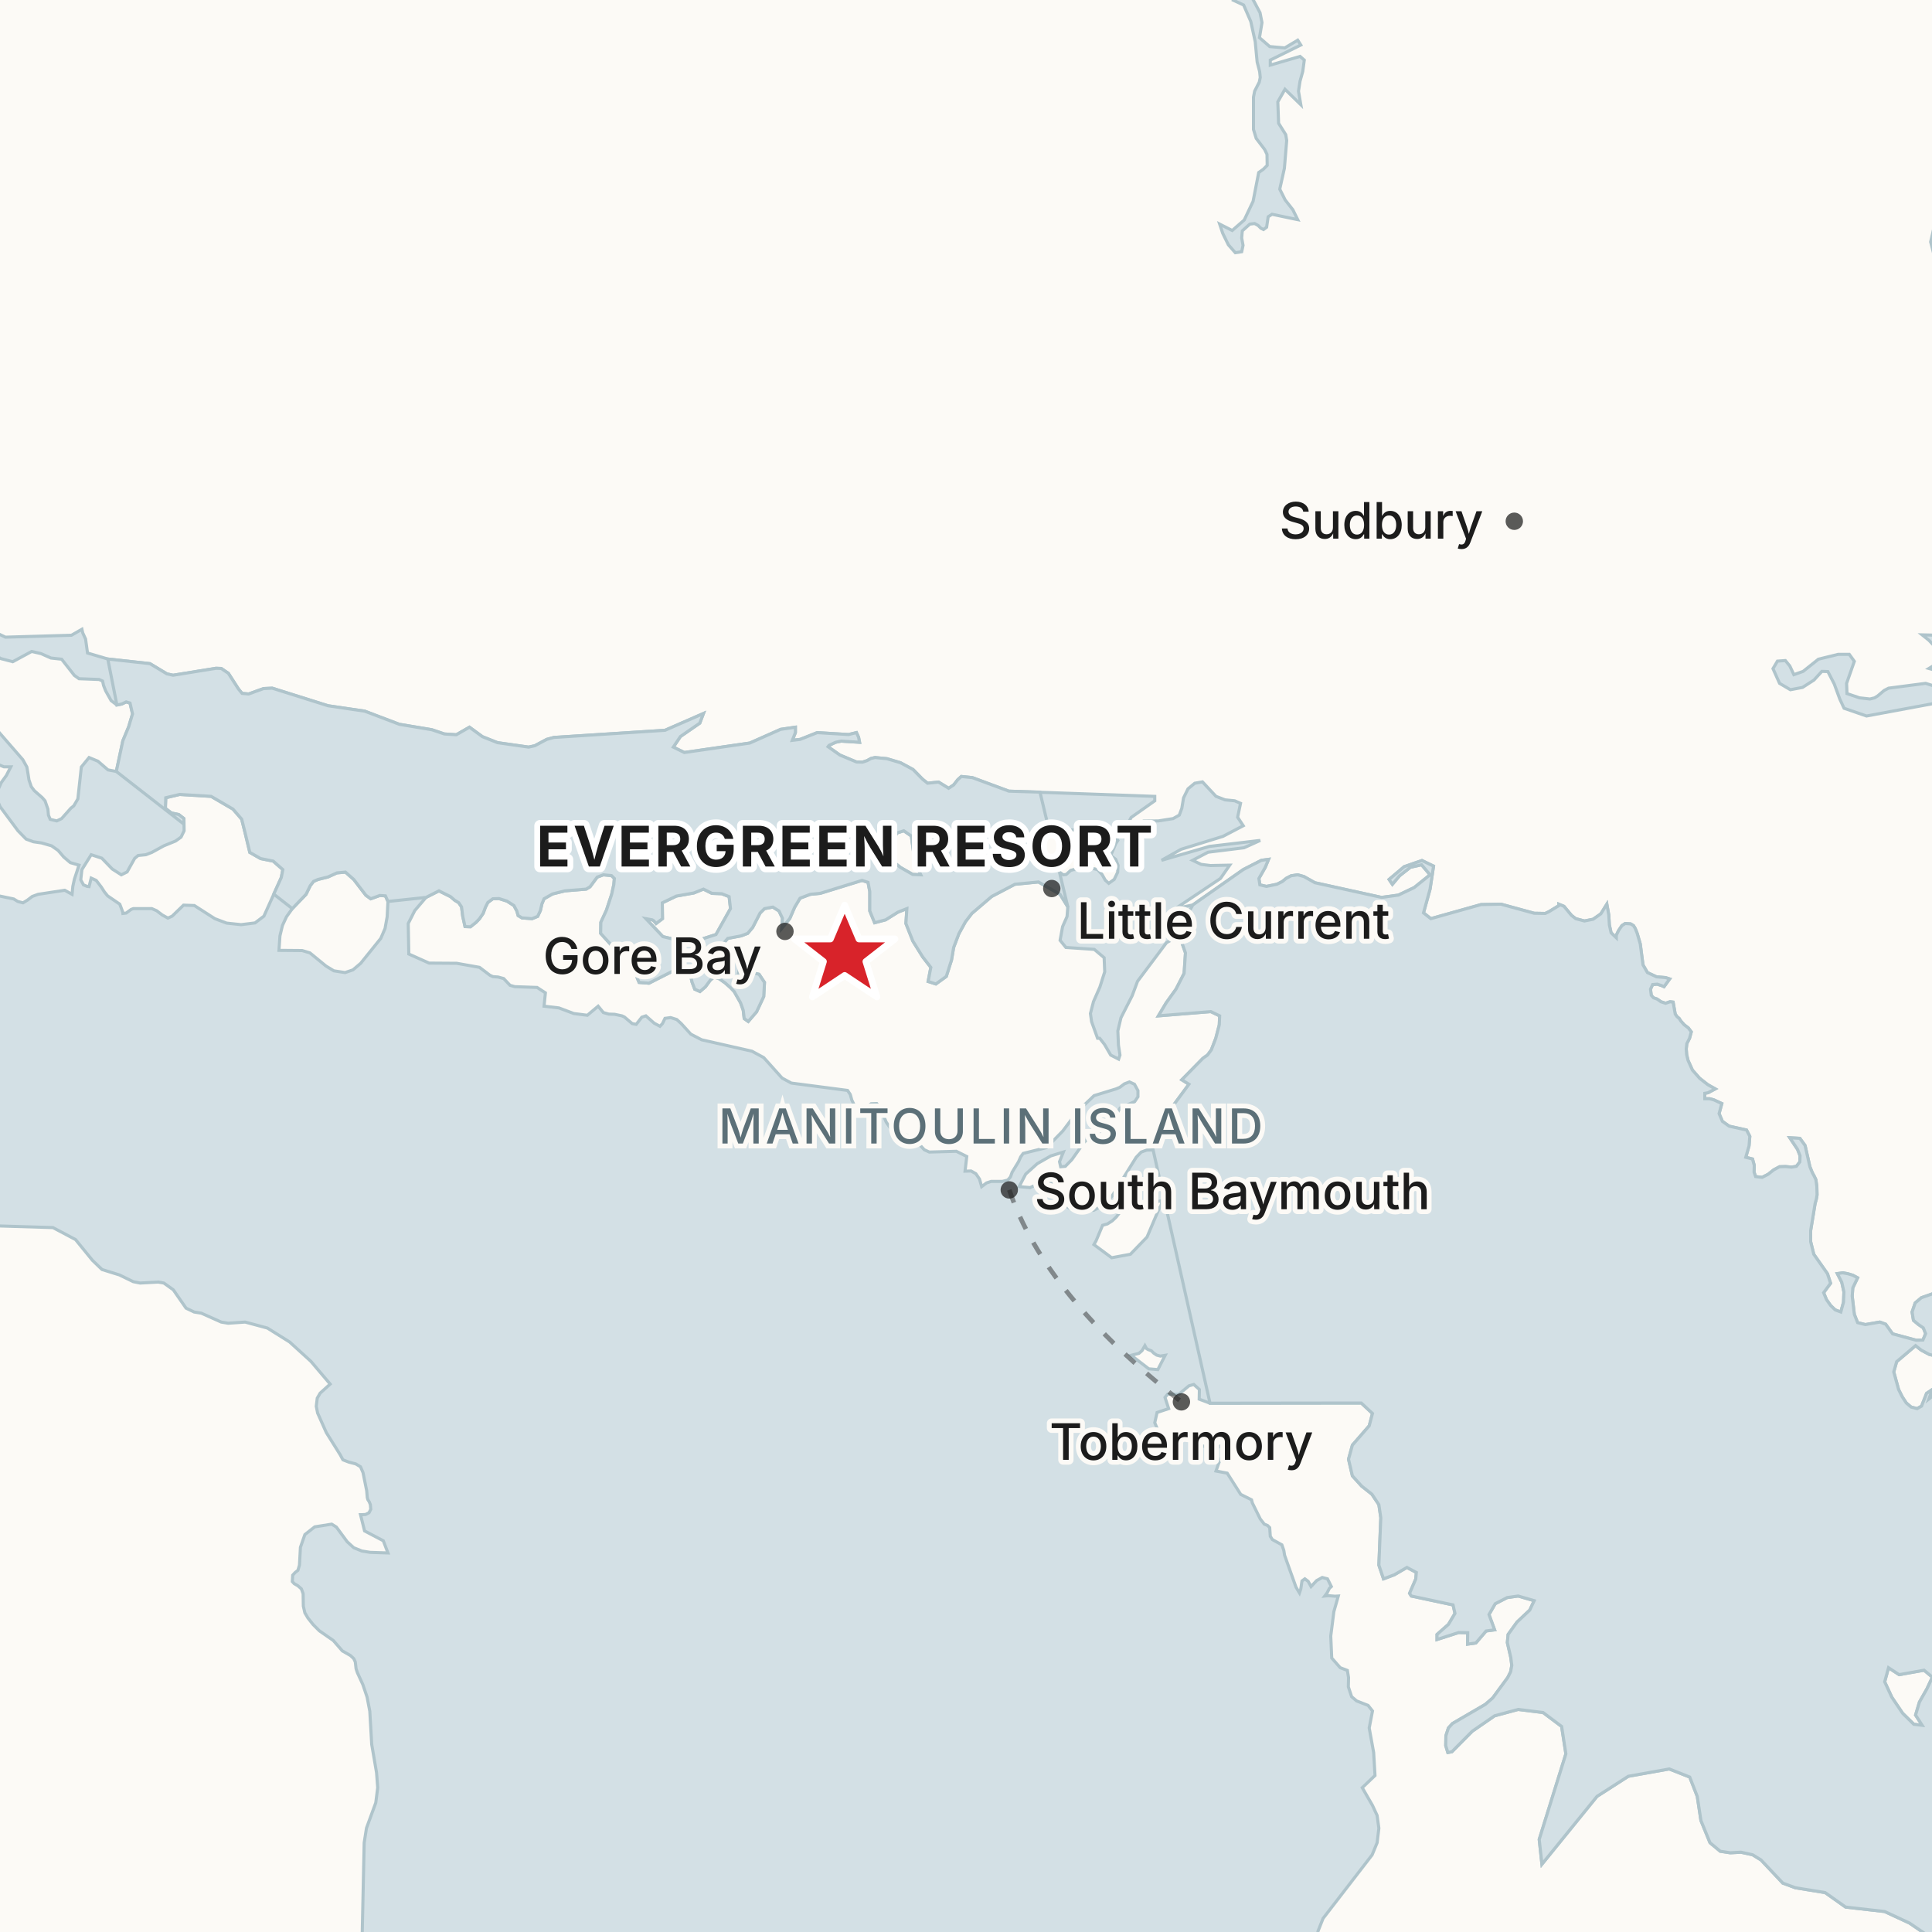
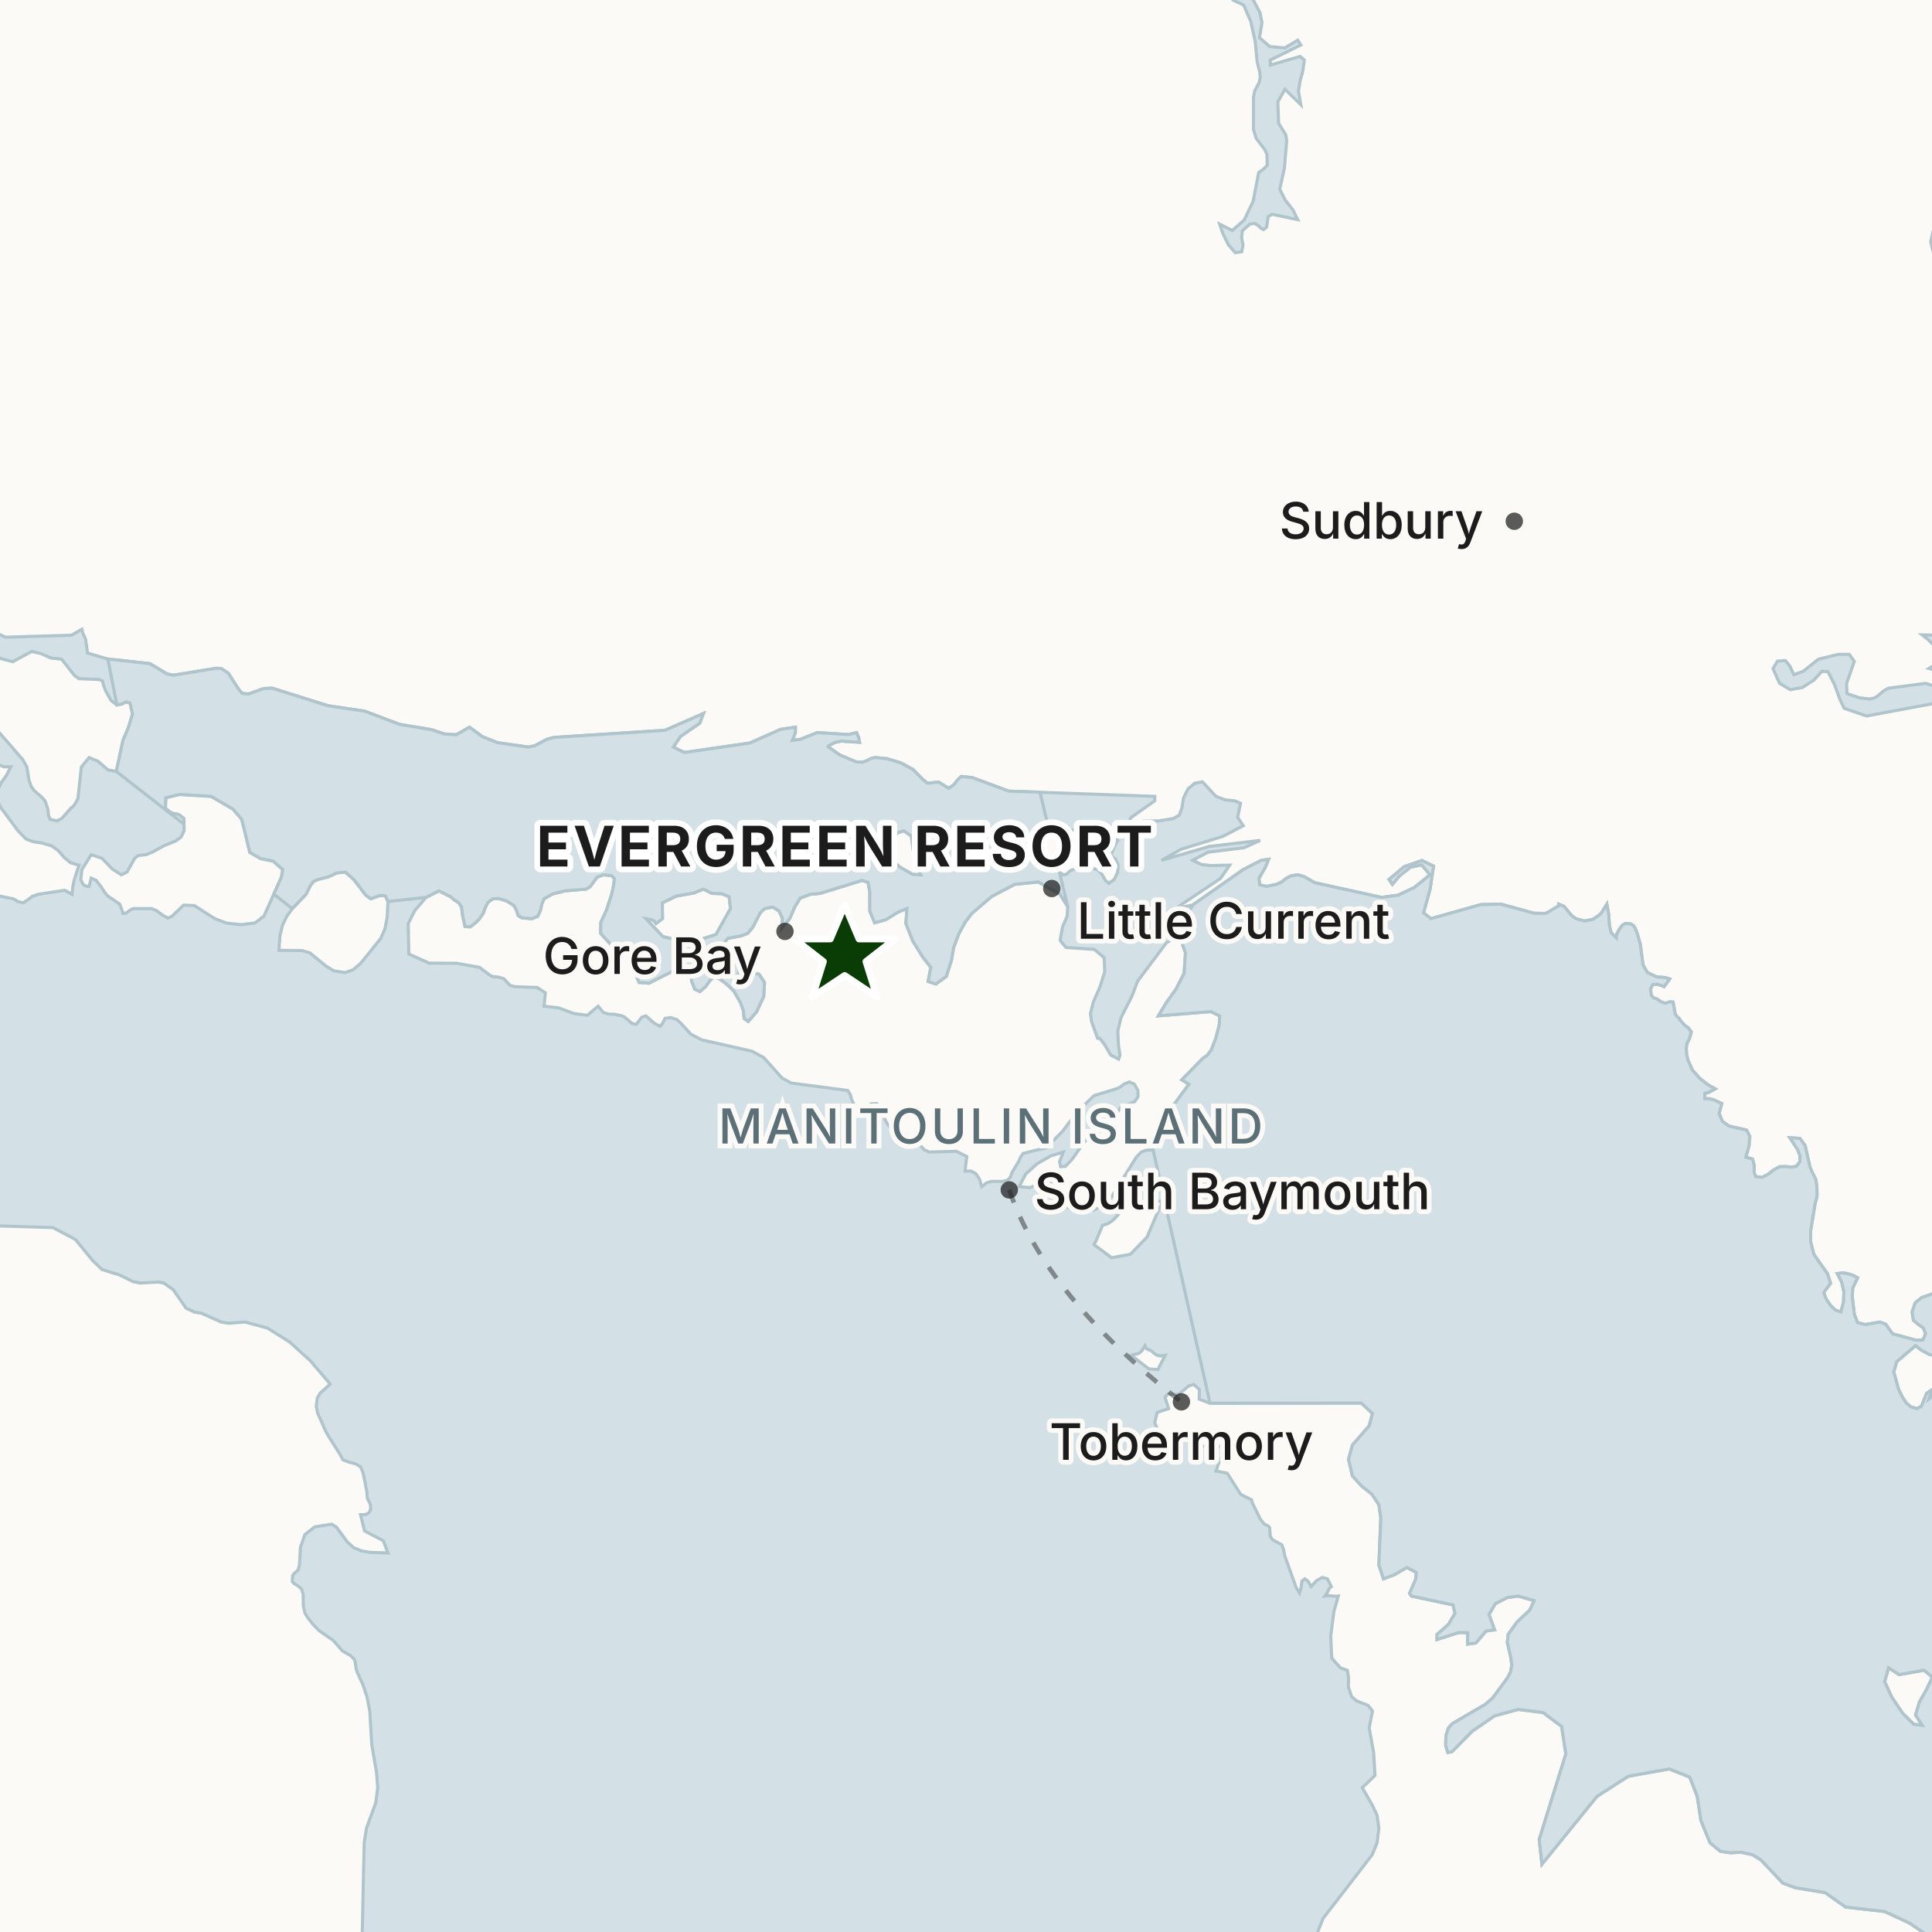
<svg xmlns="http://www.w3.org/2000/svg" viewBox="0 0 1000 1000" role="img" aria-label="Regional map: Evergreen Resort on Manitoulin Island, Ontario, with Sudbury to the north-east and Tobermory across the channel to the south-east.">
  <style>
  .pl{font-family:Inter,system-ui,sans-serif;font-size:26px;font-weight:500;fill:#1C1C1C;
      paint-order:stroke;stroke:#FCFAF6;stroke-width:5px;stroke-linejoin:round}
  .isle{font-family:Inter,system-ui,sans-serif;font-size:25px;font-weight:500;
      fill:#5C7078;letter-spacing:.06em;paint-order:stroke;stroke:#FCFAF6;stroke-width:5px}
  .me{font-family:Inter,system-ui,sans-serif;font-size:29px;font-weight:700;fill:#1C1C1C;
      letter-spacing:.05em;paint-order:stroke;stroke:#fff;stroke-width:6px;stroke-linejoin:round}
</style>
  <rect width="1000" height="1000" fill="#FCFAF6" />
  <g fill="#D3E0E5" stroke="#AFC4CB" stroke-width="1.6" fill-rule="evenodd">
    <path d="M926.7,357L921.1,353.7L917.7,346.1L920,342.2L924.1,341.9L926.4,344.7L928.5,349.2L933.3,347.5L941.2,341.2L951.4,338.7L957.2,338.7L959.8,342.3L955.8,353.7L956,359L962.5,361.2L967.9,361.8L970.3,361.2L971.9,360.2L975.2,357.4L977.5,356.2L996.7,353.7L1008.2,357.3L1013.6,357.8L1014,357.1L1014,350.6L1013.7,350.2L998.4,346L1000.5,344.7L1002.4,343.7L1004.5,343.3L1007,343.5L1004.9,339.4L1001.9,335.1L998.4,331.4L994.9,328.6L1003.8,328.8L1014,326.2L1014,361.7L966.1,370.6L954.5,366.6L952.3,361.9L949.4,354L946.1,347.6L943,347.5L938.9,352L933,355.8L926.7,357Z" />
    <path d="M1014,110.9L1010.7,110.9L1007.3,116.6L1008.9,123.3L1012.4,129.9L1014,134.7L1014,142.2L1013.8,144.2L1012.6,148L1009.8,149.6L1005.6,149.4L1005.5,148.8L1006.8,147.3L1007,144.4L1001.4,133.3L999.3,125.2L1001.1,117.5L1013.8,100.7L1014,100.3L1014,87.8L1007,72.5L1005.9,62L1008.6,59.9L1012.3,63.8L1014,70L1014,56.6L1011.6,55.2L1008.9,54.2L1011.5,52.2L1013.7,48.6L1014,47.4L1014,42.2L1013.4,40.1L1011.3,36.7L1010.9,34.9L1010.7,32.3L1010.1,28.7L1008.9,27.8L1007,28.5L1003.3,20.7L1001.6,15.4L1002.8,13L1006.3,12.4L1008.3,10.2L1008.6,7L1007,2.5L1011.9,6.1L1013.1,15.7L1013.3,26.8L1014,30Z" />
    <path d="M657.5,33.7L672.9,29.2L675.1,31.1L674.3,37L672.9,42L672.1,47.2L673.3,54.2L665.1,46.2L661.4,52.7L661.8,63.8L665.5,69.7L666,72.7L664.8,87.1L662.4,97.9L665.2,103.5L669.2,108.6L671.7,113.7L658.4,110.9L656.4,112.2L655.6,117.6L654,118.8L652.6,118.1L651.2,116.7L649.4,115.7L646.9,116L643,119.5L642.7,123.2L643.4,127L642.7,130.3L639.4,130.8L635.8,126.7L632.9,120.8L631.3,116L637.8,119.3L644,113.9L648.6,104.2L651.5,89.3L653.9,87.6L655.9,85.6L655.8,79.9L654.6,77.4L650.2,71.6L648.8,67L648.8,50.3L649.4,47.2L651.8,42.5L652.3,40.1L652,37.1L650.7,32.1L649.7,21.6L647.4,11.1L643.7,2.6L638.3,0.1L639.8,-5.8L640.2,-12.8L640.1,-14L644.6,-14L644.3,-10.9L648,-1.3L652.2,6.6L653.2,11.7L651.9,19.5L657.2,24.1L665,24.8L671.7,20.8L673.3,23.3L657.5,31.1L657.5,33.7Z" />
    <path d="M1014,881L1012.9,881.2L1010.7,882.2L1009.4,884.7L1008.9,889.5L1009.3,899.5L1010.8,904.8L1014,907.2L1014,1005.5L1010.6,1007.3L999.8,1003.2L988.4,995.4L975.5,989.4L955.3,987.1L944.7,979.6L929.3,977.1L922.8,974.7L911.5,962.7L907.1,960L901.1,958.7L895.6,959L890.4,958.2L885.1,953.8L880.4,942.3L878.5,929.8L874.6,919.8L864,915.6L842.8,919.4L826.6,929.8L798.1,964.9L796.7,952.1L810.5,907.8L808.3,893.6L798.7,886.4L785.8,884.8L773.6,888.1L762,896.1L751.5,906.7L749.4,907.1L748.3,903.5L748.4,898.4L749.7,894.4L751.8,892.1L768.8,882.2L772.6,878.9L780.4,868.3L781.9,865.3L782.5,862L782,858L780.2,850.2L780.6,846L785.2,839.6L791.8,833.4L794.1,828.5L785.8,826.1L780.1,826.9L773.9,830.1L770.7,835.7L773.6,843.6L769.2,844.2L763.9,850.4L759.6,851L759.7,845.1L755,845L743.8,848.6L743.8,846L749.7,840.8L753.1,835.1L752.1,830.7L730.5,826.1L729.6,824.7L732.8,817.3L733.1,813.9L728.2,811.3L721.7,815.1L716.1,817.2L713.7,810.1L714.7,785.6L713.7,778.8L710.1,773.4L704.8,769.2L700,763.9L698,755.3L700,748L708.7,738L710.4,731.6L704.6,726.2L626.3,726.3L620.7,724.2L620.8,719.2L617.9,716.6L615.4,717.3L610.1,721.7L604.4,721.6L603,723.3L604.9,729.1L598.9,731.1L597.7,736.4L599.9,741.7L604,744.2L610.4,741.3L613.8,741.3L615.4,745.4L616.9,746.9L624.7,749L627.8,751.7L629.4,749.9L634.6,746.5L634.1,750.7L630.9,757.1L629.4,761.4L635.2,762.5L642.2,773.5L647.8,776.3L648.2,777.9L652.3,786.2L654.4,788.9L656.1,789.6L657.2,790.7L657.5,795.2L658.6,796.9L663.5,799.6L664.5,802.5L664.9,805L670.8,821.5L672.6,824.5L673.3,822.4L673.9,818.3L675.4,817.2L677.1,818.5L678.6,821.2L681.5,818.1L684.4,816.5L687.1,817.2L689.1,821.2L688.1,822.1L686.9,824.5L685.7,826.1L687.4,825.9L691,826.2L692.7,826.1L690.4,834.2L688.8,846.8L689.3,858.2L693.7,863.2L697.4,864.6L698,868.3L697.9,873.1L699.6,878.2L702.2,880.4L708.1,882.7L710.4,885.6L708.7,894.4L711,907.1L711.7,919L705.1,925.3L710.4,934.5L712.8,939.7L713.7,946.3L712.8,953.8L710.2,960.1L684.8,993L682.2,999.6L679.6,1013.9L679.5,1014L187.2,1014L188.5,953.8L189.7,946.2L194.5,933.1L195.5,925.3L194.9,917.5L192.4,902.9L191.4,885.7L190,878.4L187.8,871.9L185,865.8L184.3,863.7L183.9,860.2L183.1,858.5L181.4,856.9L177.2,854.5L172.5,849.1L165.3,844.1L162.1,840.9L159.4,837.5L157.8,834.8L157,831.3L156.9,824.9L156,822.4L154.2,820.8L152.3,819.7L151.3,818.6L151.5,815.3L152.8,813.9L154.2,812.8L155,810.1L155.5,800.9L157.8,794.3L162.9,790.3L171.7,788.9L174.1,790.4L179.7,798L183.1,801.1L187.3,802.8L191.6,803.5L200.8,803.8L198.4,797.5L188.7,792.4L186.6,784L187.4,784L189.2,783.9L191,783L191.9,781.2L191.7,778.8L191.1,777.3L190.4,776.2L190.1,775.1L189.8,771.6L187.9,762.2L186.6,759.2L184.1,757.7L180.6,756.8L177.5,755.6L176.1,753L168.9,741.5L164.4,731.4L163.7,727.9L164.2,723.7L165.7,721.1L170.9,716.4L160.9,704.6L149.9,694.6L138.4,687.4L126.9,684.3L118.1,684.9L114.5,684.3L104.2,679.7L100.5,679.1L96.3,677.1L89.7,667.6L84.8,664.1L81.9,663.6L72.5,664.1L69,663.4L61.8,659.9L52.8,657.1L47.9,652.4L39.1,641.6L27.4,635.4L-11.8,634.2L-14,633.1L-14,460.9L7.1,465.3L9.2,466.6L11.9,467.3L14.2,465.9L16.7,464L19.7,462.9L33.5,460.8L37.3,462.9L37.7,458.8L38.5,455.1L40.9,447.8L36.4,446.5L33,443.6L30.1,440.2L26.7,437.8L21.5,436.3L17.3,435.7L13.5,434.3L9.3,430L0.1,417.6L-1.3,414.5L-1.2,409.1L0.7,405L3.3,401.4L5.6,396.9L2,396.9L-0.9,395.7L-6.6,392.1L-8.3,391.9L-12.1,392.4L-13.8,392.1L-14,391.7L-14,323.9L-8.5,324.4L2.8,329.8L37,328.8L42.4,325.7L42.8,327.5L44.3,330.8L45.3,338L55.8,341.1L77.6,343.5L86.4,348.8L89.6,349.5L111.8,345.9L114.5,346L118.2,348.5L123.4,356.6L125.3,358.9L128.7,359.2L136.4,356.4L140.9,356.2L169.8,365.3L188.8,368.1L206.7,374.9L223.5,377.7L230,379.9L236.2,380.3L243,376.4L249.7,381.3L257.5,384.4L273.6,386.7L276.8,386L283,382.7L286.7,381.7L344.2,378L364.1,369.3L362.2,374.3L352.2,381.2L348.5,386.7L354.2,389.5L388.1,384.6L404.1,377.5L411.7,376.4L411.7,379.2L410.1,383.2L414.2,382.7L423,379.2L439.2,380.2L443.3,379.2L444.4,381.6L444.9,384.2L435.4,383.6L432.5,384.2L429.1,385.8L428.6,386.5L434.7,390.8L443.3,394.4L446.4,394.5L448.8,393.7L450.8,392.6L452.9,392.1L459.1,392.7L466.1,394.8L472.6,398.3L477.5,403.3L480.1,405.4L485.8,404.8L491,408L493.6,406.3L495.8,403.5L497.6,401.9L503.3,402.5L522.2,409.5L597.7,412.2L597.7,414.5L585.5,423.1L581.7,430.2L583.5,440L586.7,445L588.1,443.7L589.3,438.9L592.6,431.7L592.1,430.3L591.2,428.6L590.7,426.2L591.9,425L599.6,424.9L607.2,423.7L610.4,421.9L611.7,418.4L612.6,413L614.9,408.3L618.4,405.4L622.4,404.7L629.4,412.2L634.1,414L639.1,414.5L642.1,415.8L640.6,423L643.5,427.4L633,432.9L611.3,439.6L601.2,445.3L626,438.1L652.3,435L643.9,438.8L625.3,441.1L617.3,445.3L621.7,447.4L626.5,448L636.5,447.8L631.7,454.7L608.4,470.3L617.4,468.4L643.5,450.1L652.9,445.3L656.6,444.8L654.9,448.9L651.6,454.7L652.1,458L655.5,458.8L660.9,457.7L663.7,456.3L665.8,454.6L668.3,453.3L671.7,452.8L674.9,453.7L680.6,456.9L715.1,464.5L723.8,463.3L732,459.4L740.2,452.8L735.8,447.6L730,448.9L724.4,453.3L720.7,457.7L719,455.2L726.8,448.6L736,445.4L742,448.3L740.2,460.2L736.8,472.5L740.6,475.5L766.6,468.2L776.9,468L794.1,472.7L799.8,472.8L801.7,471.9L806.8,468.8L806.8,468L809.5,469.1L813.4,473.8L815.6,475.5L820.1,476.7L824.6,475.8L828.6,473L831.7,468L832.7,473.6L833,478.7L833.9,482.8L836.6,485.4L836.6,484.1L837.8,481.6L839.5,479.1L841.2,478L844,478.2L845.5,479.1L846.4,480.6L847.4,483.1L849,488.6L850.4,499.4L852.7,503.4L857.4,505.6L862.1,506L864.2,506.7L861.3,510.7L860.2,510.2L857.8,509.4L855.4,509.6L854.3,512L854.7,515.2L855.9,516.5L857.7,517.1L859.7,518.5L862.1,519.3L864.4,518.5L866,518.7L867.1,524.9L868,526.2L869.1,527.1L870,528.5L871.7,530.4L873.9,532.1L875.4,534.1L874.5,537.4L873.1,540.2L872.8,542.9L873,545.8L873.7,548.8L876,553.9L879.7,558.1L883.9,561.4L887.8,563.6L884.1,565.6L882.4,565.9L882.4,568.7L884.9,568.7L887.1,569.3L891.2,571.2L889.8,576.4L891.5,580.4L895,582.9L904,584.9L905.7,588.2L905.3,593.1L903.6,599L907.1,599.9L908,603.2L907.9,606.7L908.7,609L912.1,609.4L915.2,607.8L918.1,605.5L921.1,603.9L924.2,603.8L927.3,604.1L929.8,603.7L931.6,601.4L931.7,598.2L930.4,594.9L926.4,588.9L931.6,589.2L934.3,592.9L936.8,603.9L938.1,607.1L939.1,608.9L939.9,610.6L940.4,614.2L940.5,618.5L940.1,620.8L939.5,622.9L937.2,636.9L937.2,642.7L938.8,649.2L945.9,659.3L947.5,664.2L943.9,669.1L945.4,672.7L947.5,675.7L949.9,678L952.8,679.1L954.2,674L954.4,668.7L953.3,663.7L951,659.2L953.8,658.8L956.5,659.3L959.1,660.1L961.5,661.4L959,666.6L958.7,670.9L959.8,680.3L961.5,684.6L965.5,685.6L973,684.3L976,685.4L979.6,690.4L991.8,693.7L995.3,693.6L996.7,690.3L995.5,687.3L992.9,685.5L990.4,683.4L989.7,679.1L991.3,674.4L994.5,671.7L1001.9,669.1L1009.2,668.3L1014,669.7L1014,720.4L1011.3,721.5L1006.7,726.8L1005.7,732.7L1010.7,736.6L1009.1,740.4L1008.9,743.9L1010.1,746.9L1012.6,749L1013.7,745.7L1014,745.3L1014,769.5L1012.6,769.1L1014,772.9L1014,772.9ZM997.4,874.1L1000.2,868.1L995.9,864.5L983,866.8L977.5,863.2L975.5,870.5L979.2,878.5L984.8,886.8L990.6,892.5L994.9,893L991.5,887.7L993.5,881L997.4,874.1ZM599.3,708.9L603.1,701.5L600.6,701.9L598.7,701.4L597.2,700.4L596,699.2L595,698.8L594.2,698.5L593.4,698L592.6,696.5L591.1,699.1L589.5,700.5L585.5,701.5L594.6,708.5L599.3,708.9ZM575.4,651L585.1,649.2L593.7,640.3L599.6,626.4L600.2,625.1L600.8,624.2L601.2,623.1L601.2,621.5L583.3,625.1L579.4,627.8L577.8,629.9L575.7,631.9L573.2,633.5L570.7,634.2L567.3,642.3L566.2,644.2L575.4,651ZM631.1,530.5L631.3,525.8L626.7,523.6L599.6,525.8L603.6,519.1L608.7,512L612.9,503.8L613.6,493.2L611.4,487L607.8,485.7L603.8,487.9L588.8,507.9L586,515.4L580.2,526.8L578.6,533.6L578.9,540.9L579.7,546.1L579,548.2L574.9,546.1L571.7,540.6L569.2,537.4L568.1,537.4L565,528.8L564.4,524.6L566,518.4L569.3,510.9L571.8,503L571.5,495.7L566.4,491.4L551.7,490.4L548.7,486.7L550,479.6L552.3,474.4L552.7,469.4L548.7,462.9L537.5,456.5L525.3,457.7L513.3,464L503,472.8L499.7,477.1L496.3,483.3L493.6,490.4L492.5,496.9L489.8,505.4L484.4,509.3L480.4,508L481.8,500.7L477.6,495.3L472.5,487.1L468.9,478L469.4,470.3L464.8,472.1L458.4,476.1L452.7,477.6L450.2,471.5L450.2,461.5L449.3,456.7L446.2,455.7L424.5,462.4L419.4,462.9L414.1,464.9L411.3,469.6L408.8,475.4L404.7,480.4L405,475.3L403.2,471.5L400,469.5L395.7,470.3L393.4,472.6L389.6,480L387,483.1L383.6,484.4L376.7,485.7L374.6,488.1L373.9,493.1L375.9,495.9L379.4,497.4L383.5,498.2L383,499.9L382.2,504L381.6,505.7L389.2,503.4L392.9,504.3L395.7,508.5L395.3,515.8L391.6,523.7L387.3,528.7L385.2,527.2L384.7,522.9L383.3,519L380,513.2L378.2,511.3L375.4,508.8L372.3,506.6L369.5,505.7L367.6,507.4L365.1,510.8L362.3,513.2L359.6,512L358.2,508.3L357.4,504.7L356.4,501.8L354.4,500.7L348.7,502.4L335.9,508.9L330.8,508.5L329.9,506.4L327.7,497.8L327.3,494.4L326,492.1L316.6,489.4L310.9,483.1L311,477.4L313.9,471.1L316.6,462.9L317.7,457.9L318,454.7L316.5,453.2L312.3,452.8L309.1,454L305.4,459L303.4,460.2L292.4,461.1L286,462.7L281.6,465.2L280.5,467.8L279.7,471.3L278.3,474.3L275.4,475.5L270.2,475.1L268.2,473.9L267.5,471.5L266,468.7L262.4,466.4L258.3,465.1L255.1,465.2L252.5,467.1L251.2,469.7L250.1,472.7L248.2,475.5L246.4,477.4L243.5,479.7L240.7,479.6L239.5,474.2L238.9,469.4L237.4,467.2L235.4,466L233.2,464.1L227.2,461.1L220.5,464.5L214.7,471.3L211.3,478L211.6,493.8L222.1,498.5L236.4,498.6L248.2,500.7L253.6,504.8L255.1,505.5L257.8,505.7L260.7,506.5L264,510L266.5,510.7L278,511.1L282.3,513.9L281.6,520.8L289.3,521.7L297,524.6L304,525.5L309.6,520.8L312.3,524.1L315.1,524.9L318.1,525L321.9,525.8L323.2,526.4L327.2,529.8L329.3,530.2L332.2,526.5L334.3,525.8L338.6,529.6L341.6,531.2L342.9,529.8L344.2,527.1L347.1,526.7L350.3,527.7L352.6,529.8L357.6,535.3L363.2,538.2L389.2,544.1L395.3,547.4L404.8,558L409.6,560.6L438.7,564.4L440.1,566.5L440.9,569.4L442.4,572.5L445.2,574.3L448.1,573.2L450.9,571.3L453.8,571.2L455.6,573.4L458.7,580.8L460.7,583.7L472.2,588.9L473.8,590.1L478.4,595.1L481,596.3L495,595.9L500.4,598.6L499.5,606.2L502.6,606.1L505.1,607.5L507,610.3L508.1,614.2L510.6,612.3L513,611.5L518.8,611.5L521.6,610.8L523,609.2L523.9,606.7L527.2,601.3L528.3,598.8L529.6,597L541.7,594L550.1,585.4L557.7,575.3L566.3,567.1L577.7,563.6L579.6,562.8L582,561L584.6,560L587.2,561.2L589,564.5L589,567.7L587.3,570.2L579.8,573.5L573.6,583.8L564.9,587.6L561.1,591.3L554.8,600.2L551.4,603.7L549,603.9L548.4,601.3L550.4,596.3L543.9,598.3L536.9,602.3L530.9,607.7L527.5,614.2L533.2,614.7L539,612L543.4,610.7L547.6,621.5L553.4,625.3L560.3,626.9L566.2,626.4L571.3,623.7L575.6,619.1L588.1,599L590.7,596.3L593.5,595.3L596.5,595.2L598,594.3L596,591.2L599.9,582.2L615.4,561.2L611.7,558.9L622.6,547.8L625,546.1L627,543.4L629.3,537.4L631.1,530.5ZM981.7,704.8L980.2,710.1L982.7,719.2L984.6,723L986.7,726.2L989.2,728.3L992.3,729.1L994.6,727.8L997.2,721.2L1000.2,719.2L998.4,724.1L1013.6,712.1L1014,711.9L1014,692L1011.6,693.5L1008.7,696.8L1006.3,700.3L1003,702L998.7,701.1L994.4,698.8L991.5,696.5L981.7,704.8ZM200.4,474.5L200.8,466.6L199.5,463.7L196.6,463.5L191.9,465.2L189.4,463.4L183.1,455.2L178.8,451.4L174.4,451.8L169.8,453.9L164.6,455.2L162.3,456.2L160.6,458.4L158.4,462.9L151.3,470.3L148.3,474.5L146.2,479L144.9,484.4L144.4,491.9L156.4,492L160.4,493.2L168.7,500L172.8,502.5L178.6,503.4L182.7,502L186.7,498.6L197.1,485.7L199.3,480.6L200.4,474.5ZM40.3,413.5L42.1,397L46.1,392.1L50.7,394L55.9,398.5L60.2,399.3L63.6,383.4L66.6,376.2L68.6,369.5L67.3,363.9L65.3,363.3L63,364.4L60.5,364.9L57.5,362.6L54.7,357.6L53.6,354.8L53.1,352.5L51.3,351.7L40.9,351.3L38.5,349.6L31.9,341.2L26.4,340.6L21.2,338.3L16.4,337.2L6.6,342.5L0.5,340.9L-8.3,336.1L-13.3,334.7L-14,335.5L-14,348.7L-13.6,350.1L-12.8,351.3L-7.1,369.2L-4.8,374.1L11.8,393.2L13.9,397L14.5,400.5L15,403.7L16.2,407.2L17.8,409.3L21.8,412.8L23.3,414.5L24.8,418.8L25.1,422L26,424.1L29.4,424.9L31.9,423.7L36.7,418.3L38.2,417.1L40.3,413.5ZM136.6,474.2L145.6,454.2L146.4,450.1L141.4,445.7L134.9,444.4L129.3,441.2L126.9,431.2L125.1,424L120.6,418.8L109.3,412.2L93,411.2L85.8,412.9L85.6,418.4L88.7,420.8L92.5,421.6L95.2,423.7L95.3,430L93.7,433.3L90.9,435.3L84.8,437.8L78.6,441.2L75.5,442.4L71.5,442.8L69.7,444.3L65.8,451.3L62.8,452.8L58.1,449.8L52.7,444.2L47.2,442.4L42.4,450.1L41.8,455.4L43.2,458L45.1,458.8L46.1,458.9L47.2,454.5L49.8,455.7L52.4,459.1L54,461.6L55.7,463.7L62,468L63.5,472L63.6,472.8L65.3,472.6L67.9,470.7L69,470.3L78.6,470.3L81.1,471.4L84,473.6L86.9,475.2L89.1,474.2L95,468.5L100.6,468.7L111.2,475.5L117.3,477.8L124.8,478.6L132,477.7L136.6,474.2ZM337.6,476.1L334.3,475.5L343.1,484.8L357,488.1L370.6,483.7L378.1,470.3L377.4,464.1L373.6,462.6L368.5,462.4L364.1,460.2L359.1,462.2L350.1,463.8L342.8,467.3L342.9,475.5L339.6,478L338.4,476.6L337.6,476.1ZM460.4,437.4L457.3,440L460.1,444.2L466.1,449L472.4,452.6L476.6,452.8L473.6,446.4L471.7,432.7L467.8,430L464.4,431.1L462.4,434L460.4,437.4ZM535.4,434.9L535,440.1L538.3,445.4L544.3,447.8L545.9,448.6L549,451.9L550.4,452.8L551.9,452.6L554.2,450.5L555.7,450.1L565.2,449.4L568.1,450.1L570.4,452.6L572.1,455.6L573.9,457.2L576.7,455.2L578.5,451.5L578.7,447.9L577.5,444.8L574.9,442.8L577.5,436.7L578.6,435L576.1,430.6L571.6,428.4L567,428.8L564.4,432.5L562.7,432.5L558.5,429.4L552.5,429.7L540.7,432.5L535.4,434.9Z" />
    <path d="M545.9,448.6L548.3,451.1L552.7,469.4L548.7,462.9L537.5,456.5L525.3,457.7L513.3,464L503,472.8L499.7,477.1L496.3,483.3L493.6,490.4L492.5,496.9L489.8,505.4L484.4,509.3L480.4,508L481.8,500.7L477.6,495.3L472.5,487.1L468.9,478L469.4,470.3L464.8,472.1L458.4,476.1L452.7,477.6L450.2,471.5L450.2,461.5L449.3,456.7L446.2,455.7L424.5,462.4L419.4,462.9L414.1,464.9L411.3,469.6L408.8,475.4L404.7,480.4L405,475.3L403.2,471.5L400,469.5L395.7,470.3L393.4,472.6L389.6,480L387,483.1L383.6,484.4L376.7,485.7L374.6,488.1L373.9,493.1L375.9,495.9L379.4,497.4L383.5,498.2L383,499.9L382.2,504L381.6,505.7L389.2,503.4L392.9,504.3L395.7,508.5L395.3,515.8L391.6,523.7L387.3,528.7L385.2,527.2L384.7,522.9L383.3,519L380,513.2L378.2,511.3L375.4,508.8L372.3,506.6L369.5,505.7L367.6,507.4L365.1,510.8L362.3,513.2L359.6,512L358.2,508.3L357.4,504.7L356.4,501.8L354.4,500.7L348.7,502.4L335.9,508.9L330.8,508.5L329.9,506.4L327.7,497.8L327.3,494.4L326,492.1L316.6,489.4L310.9,483.1L311,477.4L313.9,471.1L316.6,462.9L317.7,457.9L318,454.7L316.5,453.2L312.3,452.8L309.1,454L305.4,459L303.4,460.2L292.4,461.1L286,462.7L281.6,465.2L280.5,467.8L279.7,471.3L278.3,474.3L275.4,475.5L270.2,475.1L268.2,473.9L267.5,471.5L266,468.7L262.4,466.4L258.3,465.1L255.1,465.2L252.5,467.1L251.2,469.7L250.1,472.7L248.2,475.5L246.4,477.4L243.5,479.7L240.7,479.6L239.5,474.2L238.9,469.4L237.4,467.2L235.4,466L233.2,464.1L227.2,461.1L220.5,464.5L200.8,466.6L199.5,463.7L196.6,463.5L191.9,465.2L189.4,463.4L183.1,455.2L178.8,451.4L174.4,451.8L169.8,453.9L164.6,455.2L162.3,456.2L160.6,458.4L158.4,462.9L151.3,470.3L141.7,462.8L145.6,454.2L146.4,450.1L141.4,445.7L134.9,444.4L129.3,441.2L126.9,431.2L125.1,424L120.6,418.8L109.3,412.2L93,411.2L85.8,412.9L85.6,418.4L88.7,420.8L92.5,421.6L95.2,423.7L95.2,426.6L60.2,399.3L63.6,383.4L66.6,376.2L68.6,369.5L67.3,363.9L65.3,363.3L63,364.4L60.5,364.9L55.8,341.1L77.6,343.5L86.4,348.8L89.6,349.5L111.8,345.9L114.5,346L118.2,348.5L123.4,356.6L125.3,358.9L128.7,359.2L136.4,356.4L140.9,356.2L169.8,365.3L188.8,368.1L206.7,374.9L223.5,377.7L230,379.9L236.2,380.3L243,376.4L249.7,381.3L257.5,384.4L273.6,386.7L276.8,386L283,382.7L286.7,381.7L344.2,378L364.1,369.3L362.2,374.3L352.2,381.2L348.5,386.7L354.2,389.5L388.1,384.6L404.1,377.5L411.7,376.4L411.7,379.2L410.1,383.2L414.2,382.7L423,379.2L439.2,380.2L443.3,379.2L444.4,381.6L444.9,384.2L435.4,383.6L432.5,384.2L429.1,385.8L428.6,386.5L434.7,390.8L443.3,394.4L446.4,394.5L448.8,393.7L450.8,392.6L452.9,392.1L459.1,392.7L466.1,394.8L472.6,398.3L477.5,403.3L480.1,405.4L485.8,404.8L491,408L493.6,406.3L495.8,403.5L497.6,401.9L503.3,402.5L522.2,409.5L538.3,410L543.5,431.8L540.7,432.5L535.4,434.9L535,440.1L538.3,445.4L544.3,447.8L545.9,448.6ZM337.6,476.1L334.3,475.5L343.1,484.8L357,488.1L370.6,483.7L378.1,470.3L377.4,464.1L373.6,462.6L368.5,462.4L364.1,460.2L359.1,462.2L350.1,463.8L342.8,467.3L342.9,475.5L339.6,478L338.4,476.6L337.6,476.1ZM460.4,437.4L457.3,440L460.1,444.2L466.1,449L472.4,452.6L476.6,452.8L473.6,446.4L471.7,432.7L467.8,430L464.4,431.1L462.4,434L460.4,437.4Z" />
    <path d="M1014,881L1012.9,881.2L1010.7,882.2L1009.4,884.7L1008.9,889.5L1009.3,899.5L1010.8,904.8L1014,907.2L1014,1005.5L1010.6,1007.3L999.8,1003.2L988.4,995.4L975.5,989.4L955.3,987.1L944.7,979.6L929.3,977.1L922.8,974.7L911.5,962.7L907.1,960L901.1,958.7L895.6,959L890.4,958.2L885.1,953.8L880.4,942.3L878.5,929.8L874.6,919.8L864,915.6L842.8,919.4L826.6,929.8L798.1,964.9L796.7,952.1L810.5,907.8L808.3,893.6L798.7,886.4L785.8,884.8L773.6,888.1L762,896.1L751.5,906.7L749.4,907.1L748.3,903.5L748.4,898.4L749.7,894.4L751.8,892.1L768.8,882.2L772.6,878.9L780.4,868.3L781.9,865.3L782.5,862L782,858L780.2,850.2L780.6,846L785.2,839.6L791.8,833.4L794.1,828.5L785.8,826.1L780.1,826.9L773.9,830.1L770.7,835.7L773.6,843.6L769.2,844.2L763.9,850.4L759.6,851L759.7,845.1L755,845L743.8,848.6L743.8,846L749.7,840.8L753.1,835.1L752.1,830.7L730.5,826.1L729.6,824.7L732.8,817.3L733.1,813.9L728.2,811.3L721.7,815.1L716.1,817.2L713.7,810.1L714.7,785.6L713.7,778.8L710.1,773.4L704.8,769.2L700,763.9L698,755.3L700,748L708.7,738L710.4,731.6L704.6,726.2L626.3,726.3L596.8,595L596,591.2L599.9,582.2L615.4,561.2L611.7,558.9L622.6,547.8L625,546.1L627,543.4L629.3,537.4L631.1,530.5L631.3,525.8L626.7,523.6L599.6,525.8L603.6,519.1L608.7,512L612.9,503.8L613.6,493.2L611.4,487L607.8,485.7L617.4,468.4L643.5,450.1L652.9,445.3L656.6,444.8L654.9,448.9L651.6,454.7L652.1,458L655.5,458.8L660.9,457.7L663.7,456.3L665.8,454.6L668.3,453.3L671.7,452.8L674.9,453.7L680.6,456.9L715.1,464.5L723.8,463.3L732,459.4L740.2,452.8L735.8,447.6L730,448.9L724.4,453.3L720.7,457.7L719,455.2L726.8,448.6L736,445.4L742,448.3L740.2,460.2L736.8,472.5L740.6,475.5L766.6,468.2L776.9,468L794.1,472.7L799.8,472.8L801.7,471.9L806.8,468.8L806.8,468L809.5,469.1L813.4,473.8L815.6,475.5L820.1,476.7L824.6,475.8L828.6,473L831.7,468L832.7,473.6L833,478.7L833.9,482.8L836.6,485.4L836.6,484.1L837.8,481.6L839.5,479.1L841.2,478L844,478.2L845.5,479.1L846.4,480.6L847.4,483.1L849,488.6L850.4,499.4L852.7,503.4L857.4,505.6L862.1,506L864.2,506.7L861.3,510.7L860.2,510.2L857.8,509.4L855.4,509.6L854.3,512L854.7,515.2L855.9,516.5L857.7,517.1L859.7,518.5L862.1,519.3L864.4,518.5L866,518.7L867.1,524.9L868,526.2L869.1,527.1L870,528.5L871.7,530.4L873.9,532.1L875.4,534.1L874.5,537.4L873.1,540.2L872.8,542.9L873,545.8L873.7,548.8L876,553.9L879.7,558.1L883.9,561.4L887.8,563.6L884.1,565.6L882.4,565.9L882.4,568.7L884.9,568.7L887.1,569.3L891.2,571.2L889.8,576.4L891.5,580.4L895,582.9L904,584.9L905.7,588.2L905.3,593.1L903.6,599L907.1,599.9L908,603.2L907.9,606.7L908.7,609L912.1,609.4L915.2,607.8L918.1,605.5L921.1,603.9L924.2,603.8L927.3,604.1L929.8,603.7L931.6,601.4L931.7,598.2L930.4,594.9L926.4,588.9L931.6,589.2L934.3,592.9L936.8,603.9L938.1,607.1L939.1,608.9L939.9,610.6L940.4,614.2L940.5,618.5L940.1,620.8L939.5,622.9L937.2,636.9L937.2,642.7L938.8,649.2L945.9,659.3L947.5,664.2L943.9,669.1L945.4,672.7L947.5,675.7L949.9,678L952.8,679.1L954.2,674L954.4,668.7L953.3,663.7L951,659.2L953.8,658.8L956.5,659.3L959.1,660.1L961.5,661.4L959,666.6L958.7,670.9L959.8,680.3L961.5,684.6L965.5,685.6L973,684.3L976,685.4L979.6,690.4L991.8,693.7L995.3,693.6L996.7,690.3L995.5,687.3L992.9,685.5L990.4,683.4L989.7,679.1L991.3,674.4L994.5,671.7L1001.9,669.1L1009.2,668.3L1014,669.7L1014,720.4L1011.3,721.5L1006.7,726.8L1005.7,732.7L1010.7,736.6L1009.1,740.4L1008.9,743.9L1010.1,746.9L1012.6,749L1013.7,745.7L1014,745.3L1014,769.5L1012.6,769.1L1014,772.9L1014,772.9ZM983,866.8L977.5,863.2L975.5,870.5L979.2,878.5L984.8,886.8L990.6,892.5L994.9,893L991.5,887.7L993.5,881L997.4,874.1L1000.2,868.1L995.9,864.5L983,866.8ZM991.5,696.5L981.7,704.8L980.2,710.1L982.7,719.2L984.6,723L986.7,726.2L989.2,728.3L992.3,729.1L994.6,727.8L997.2,721.2L1000.2,719.2L998.4,724.1L1013.6,712.1L1014,711.9L1014,692L1011.6,693.5L1008.7,696.8L1006.3,700.3L1003,702L998.7,701.1L994.4,698.8L991.5,696.5Z" />
    <path d="M-14,254.8L-11.8,259.5L-7.2,265.3L-5.8,269.1L-7.5,273.6L-8.9,276.7L-9.7,283L-11.7,288L-11.9,289.9L-11.8,294L-12.7,296.7L-14,298L-14,317.6L-8.5,324.4L-14,323.9Z" />
  </g>
  <path d="M522.4,615.9 Q540.9,670.7 611.5,725.6" fill="none" stroke="#1C1C1C" stroke-width="2.4" stroke-dasharray="7 8" opacity=".45" />
  <circle cx="783.8" cy="269.8" r="4.5" fill="#1C1C1C" opacity=".72" />
  <circle cx="611.5" cy="725.6" r="4.5" fill="#1C1C1C" opacity=".72" />
  <circle cx="544.4" cy="459.9" r="4.5" fill="#1C1C1C" opacity=".72" />
  <circle cx="406.3" cy="482.1" r="4.5" fill="#1C1C1C" opacity=".72" />
  <circle cx="522.4" cy="615.9" r="4.5" fill="#1C1C1C" opacity=".72" />
  <text x="512.8" y="591.9" text-anchor="middle" class="isle">MANITOULIN ISLAND</text>
  <text x="767.8" y="278.8" text-anchor="end" class="pl">Sudbury</text>
  <text x="611.5" y="755.6" text-anchor="middle" class="pl">Tobermory</text>
  <text x="557.4" y="485.9" text-anchor="start" class="pl">Little Current</text>
  <text x="394.3" y="504.1" text-anchor="end" class="pl">Gore Bay</text>
  <text x="535.4" y="625.9" text-anchor="start" class="pl">South Baymouth</text>
  <g transform="translate(437.2,494.5)">
-     <path d="M0,-26 L7.4,-8.5 L26,-8.5 L11,3.2 L16.7,21.5 L0,10.4 L-16.7,21.5 L-11,3.2 L-26,-8.5 L-7.4,-8.5 Z" fill="#D8232A" stroke="#fff" stroke-width="3.5" stroke-linejoin="round" />
+     <path d="M0,-26 L7.4,-8.5 L26,-8.5 L11,3.2 L16.7,21.5 L0,10.4 L-16.7,21.5 L-11,3.2 L-26,-8.5 L-7.4,-8.5 Z" fill="#0A3D05" stroke="#fff" stroke-width="3.5" stroke-linejoin="round" />
  </g>
  <text x="437.2" y="448.5" text-anchor="middle" class="me">EVERGREEN RESORT</text>
</svg>
